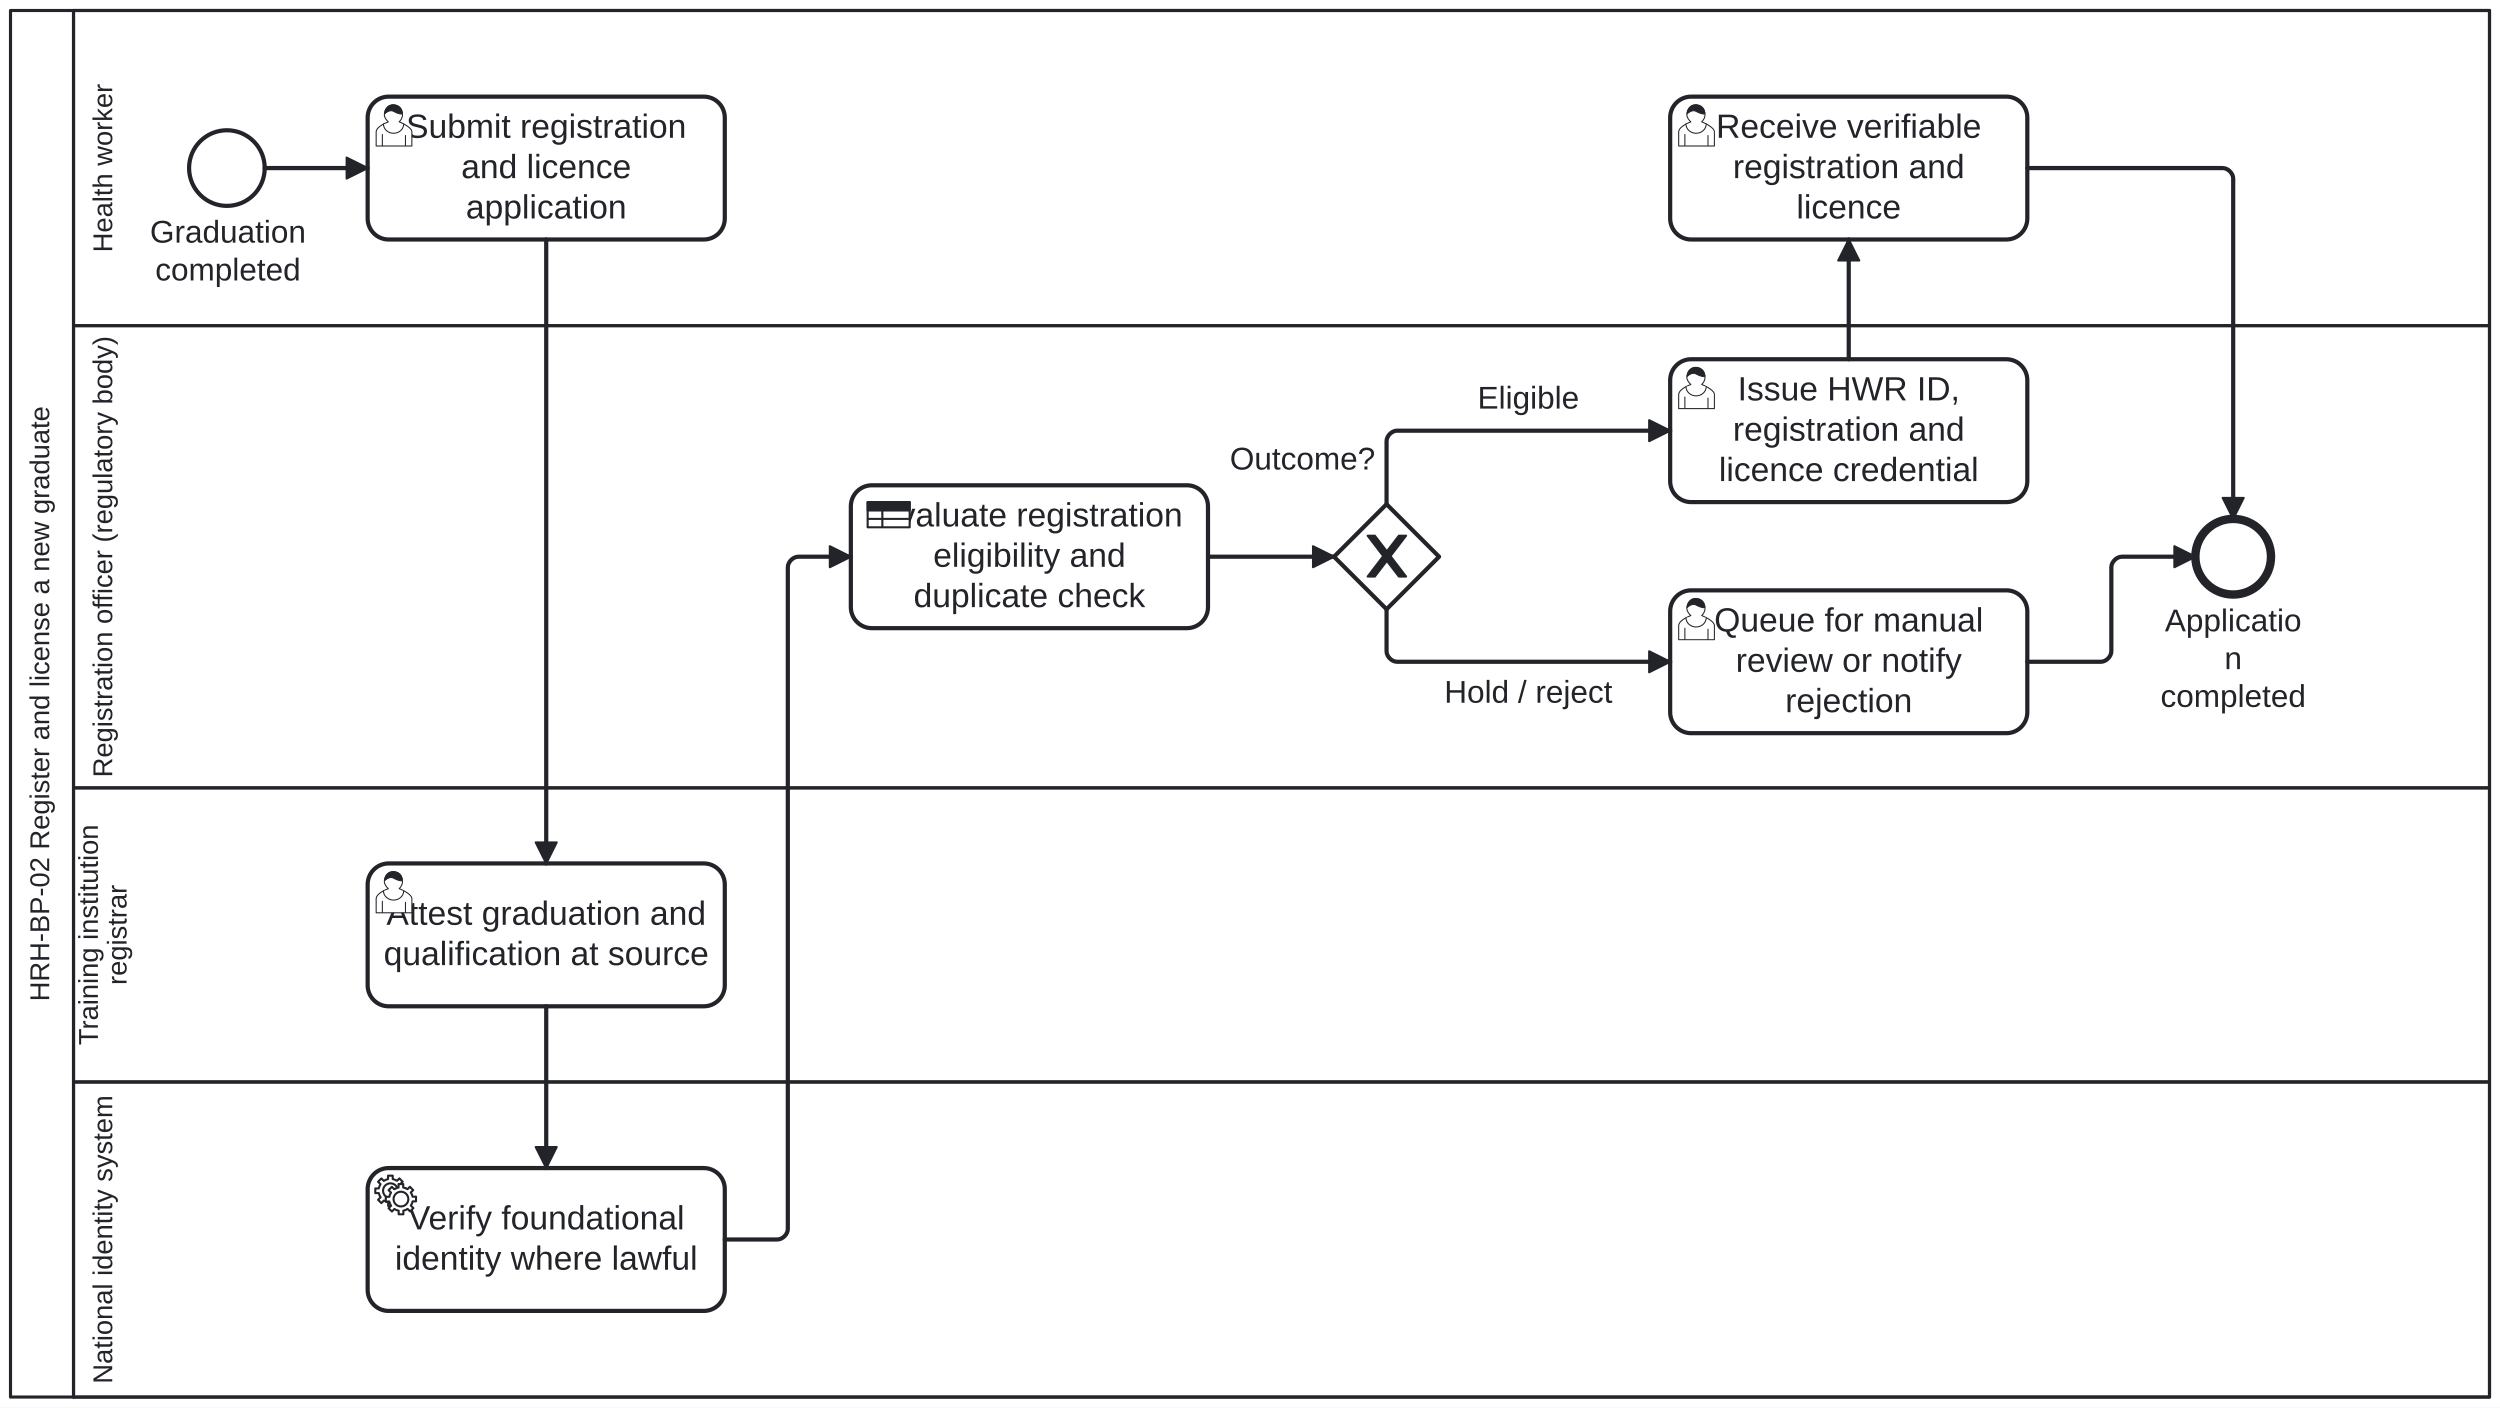
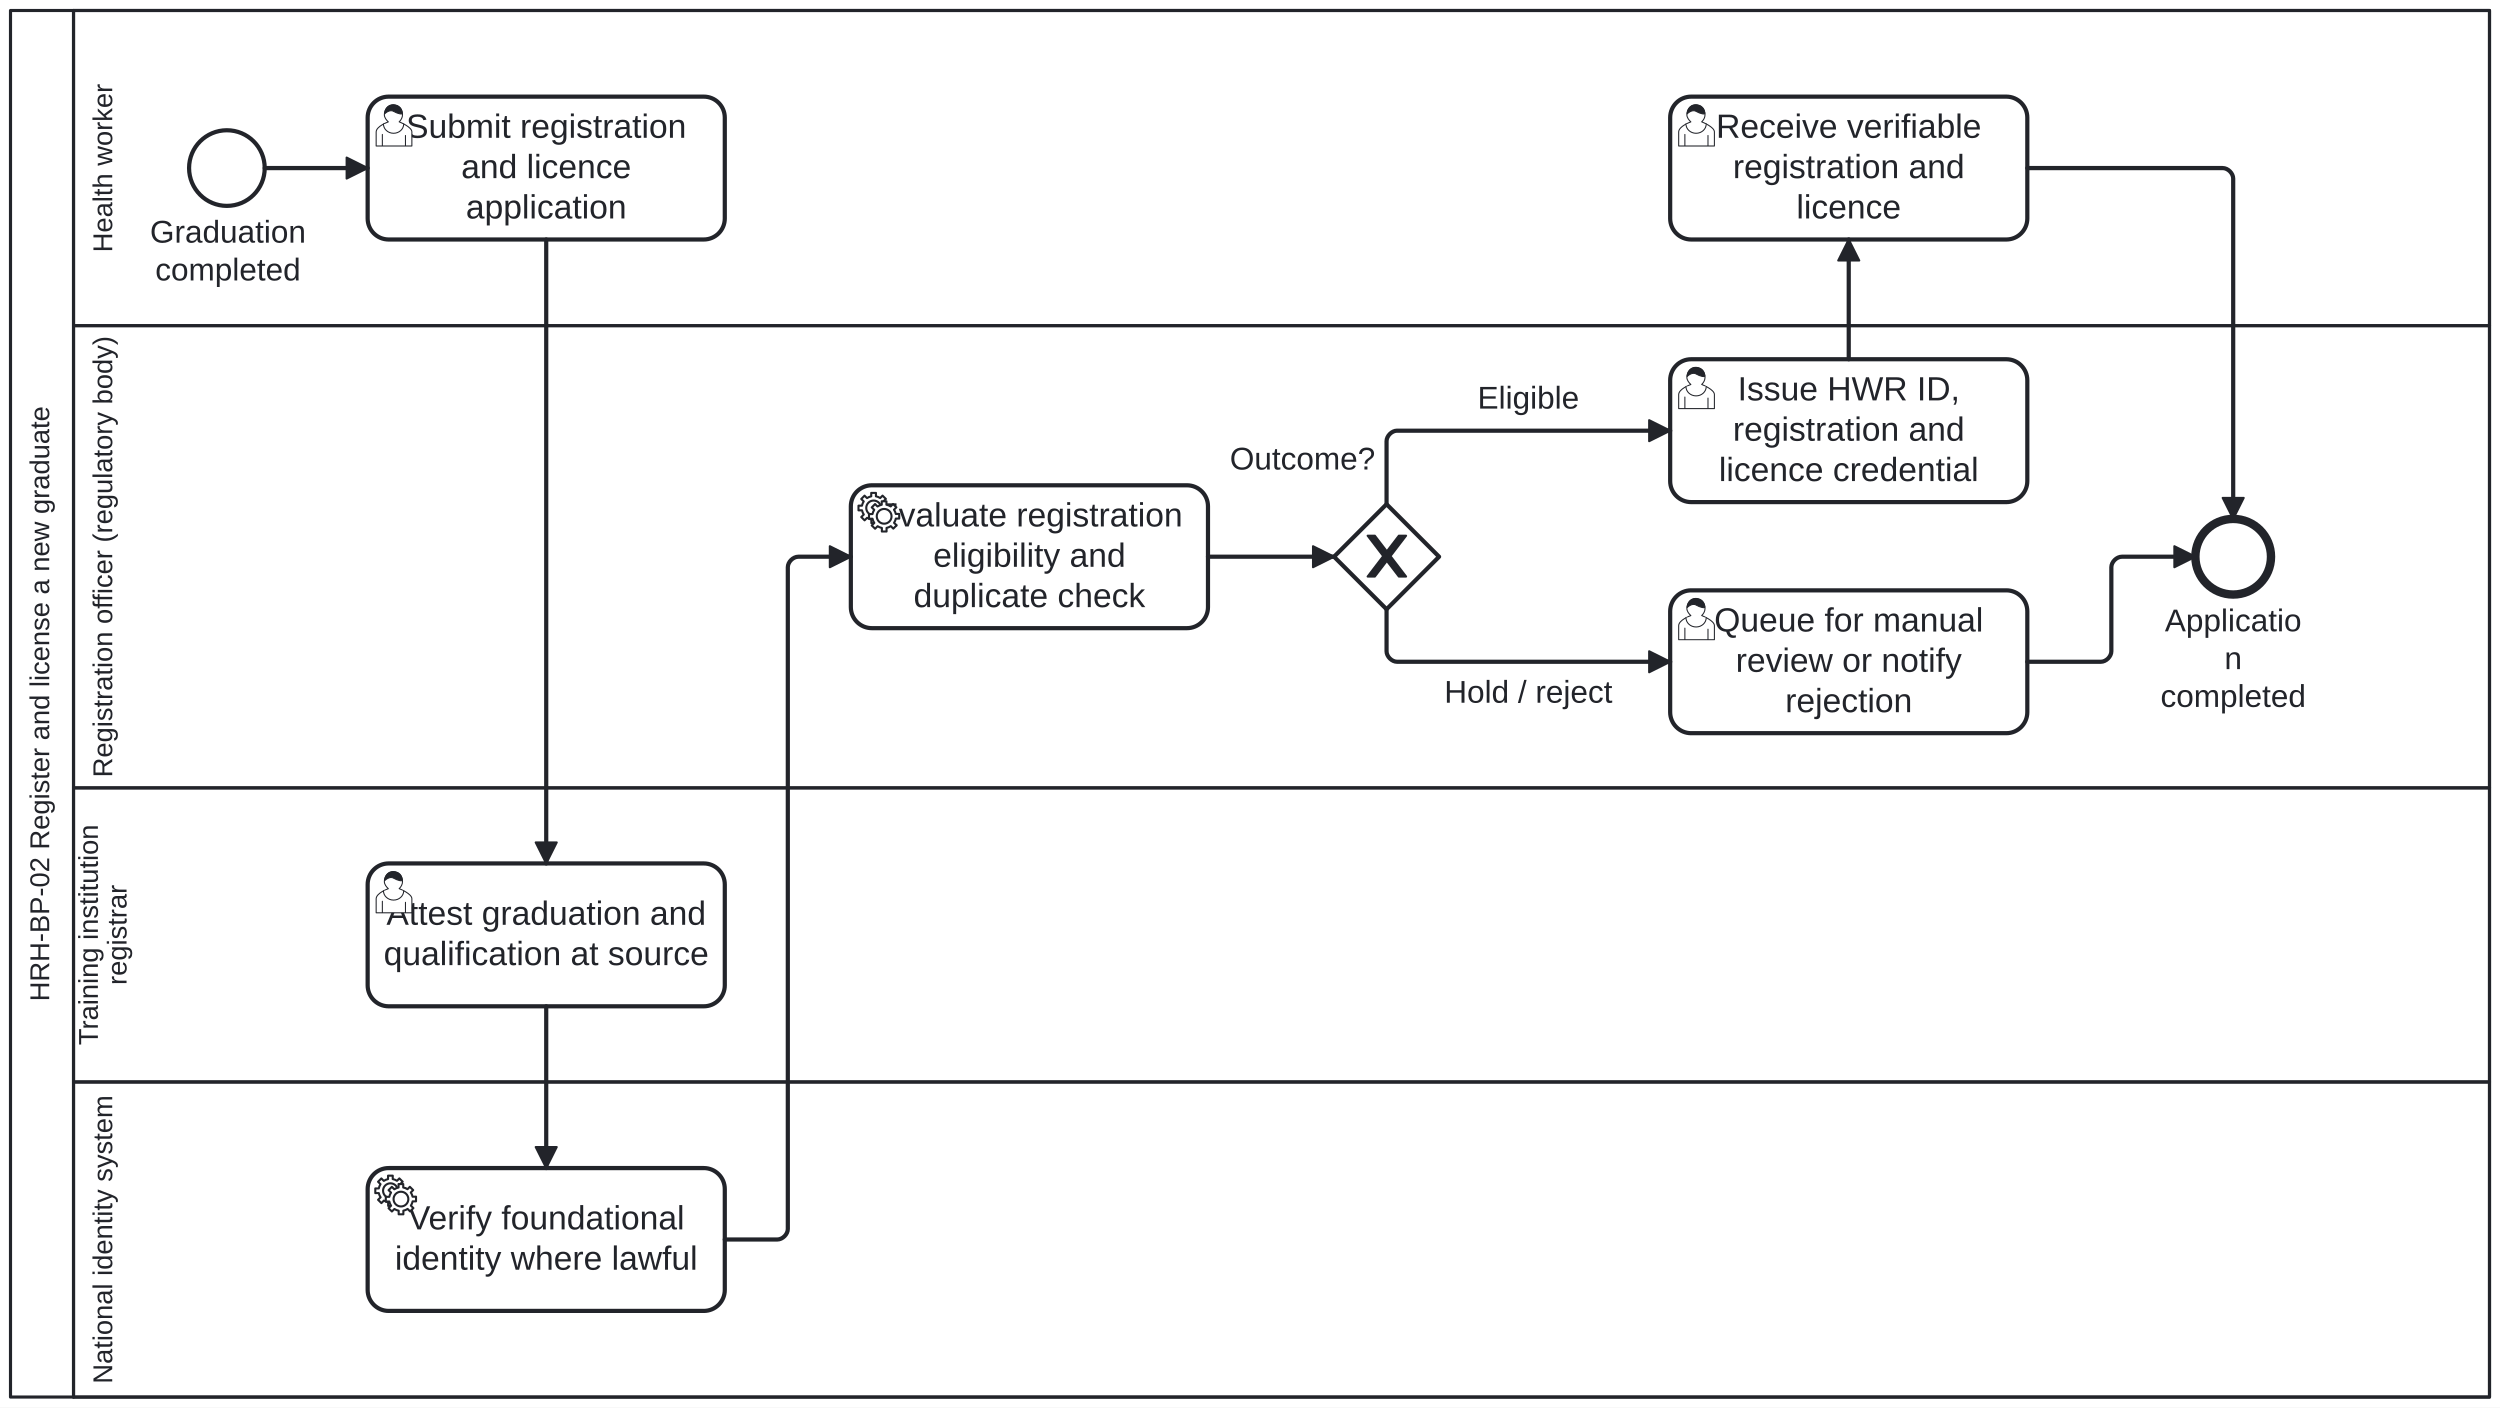
<svg xmlns="http://www.w3.org/2000/svg" width="100%" style="max-width:100%;height:auto" viewBox="115 75 1190 670" version="1.1">
  <rect x="115" y="75" width="1190" height="670" fill="#ffffff" />
  <g class="djs-group">
    <g class="djs-element djs-shape" data-element-id="Pool_HRH_BP_02" style="display: block;" transform="matrix(1 0 0 1 120 80)">
      <g class="djs-visual">
        <rect x="0" y="0" width="1180" height="660" rx="0" ry="0" style="stroke-linecap: round; stroke-linejoin: round; stroke: rgb(34, 36, 42); stroke-width: 1.5px; fill: white; fill-opacity: 0.95;" />
        <path style="fill: none; stroke-linecap: round; stroke-linejoin: round; stroke: rgb(34, 36, 42); stroke-width: 1.5px;" d="M30,0L30,660" />
        <text lineHeight="1.05" class="djs-label" transform="matrix(-1.83697e-16 -1 1 -1.83697e-16 0 660)" style="font-family: Arial, sans-serif; font-size: 13px; font-weight: normal; fill: rgb(34, 36, 42);">
          <tspan x="188.371" y="18.413">HRH-BP-02 Register and license a new graduate</tspan>
        </text>
      </g>
      <rect class="djs-hit djs-hit-all" x="0" y="0" width="1180" height="660" style="fill: none; stroke-opacity: 0; stroke: white; stroke-width: 15px;" />
    </g>
    <g class="djs-children">
      <g class="djs-group">
        <g class="djs-element djs-shape" data-element-id="Lane_BP02_NationalId" style="display: block;" transform="matrix(1 0 0 1 150 590)">
          <g class="djs-visual">
            <rect x="0" y="0" width="1150" height="150" rx="0" ry="0" style="stroke-linecap: round; stroke-linejoin: round; stroke: rgb(34, 36, 42); stroke-width: 1.5px; fill: white; fill-opacity: 0.25;" />
            <text lineHeight="1.05" class="djs-label" transform="matrix(-1.83697e-16 -1 1 -1.83697e-16 0 150)" style="font-family: Arial, sans-serif; font-size: 13px; font-weight: normal; fill: rgb(34, 36, 42);">
              <tspan x="6.36" y="18.413">National identity system</tspan>
            </text>
          </g>
          <rect class="djs-hit djs-hit-all" x="0" y="0" width="1150" height="150" style="fill: none; stroke-opacity: 0; stroke: white; stroke-width: 15px;" />
        </g>
      </g>
      <g class="djs-group">
        <g class="djs-element djs-shape" data-element-id="Lane_BP02_TrainingRegistrar" style="display: block;" transform="matrix(1 0 0 1 150 450)">
          <g class="djs-visual">
            <rect x="0" y="0" width="1150" height="140" rx="0" ry="0" style="stroke-linecap: round; stroke-linejoin: round; stroke: rgb(34, 36, 42); stroke-width: 1.5px; fill: white; fill-opacity: 0.25;" />
            <text lineHeight="1.05" class="djs-label" transform="matrix(-1.83697e-16 -1 1 -1.83697e-16 0 140)" style="font-family: Arial, sans-serif; font-size: 13px; font-weight: normal; fill: rgb(34, 36, 42);">
              <tspan x="17.492" y="11.588">Training institution </tspan>
              <tspan x="46.161" y="25.238">registrar</tspan>
            </text>
          </g>
          <rect class="djs-hit djs-hit-all" x="0" y="0" width="1150" height="140" style="fill: none; stroke-opacity: 0; stroke: white; stroke-width: 15px;" />
        </g>
      </g>
      <g class="djs-group">
        <g class="djs-element djs-shape" data-element-id="Lane_BP02_RegistrationOfficer" style="display: block;" transform="matrix(1 0 0 1 150 230)">
          <g class="djs-visual">
            <rect x="0" y="0" width="1150" height="220" rx="0" ry="0" style="stroke-linecap: round; stroke-linejoin: round; stroke: rgb(34, 36, 42); stroke-width: 1.5px; fill: white; fill-opacity: 0.25;" />
            <text lineHeight="1.05" class="djs-label" transform="matrix(-1.83697e-16 -1 1 -1.83697e-16 0 220)" style="font-family: Arial, sans-serif; font-size: 13px; font-weight: normal; fill: rgb(34, 36, 42);">
              <tspan x="4.988" y="18.413">Registration officer (regulatory body)</tspan>
            </text>
          </g>
          <rect class="djs-hit djs-hit-all" x="0" y="0" width="1150" height="220" style="fill: none; stroke-opacity: 0; stroke: white; stroke-width: 15px;" />
        </g>
      </g>
      <g class="djs-group">
        <g class="djs-element djs-shape" data-element-id="Lane_BP02_HealthWorker" style="display: block;" transform="matrix(1 0 0 1 150 80)">
          <g class="djs-visual">
            <rect x="0" y="0" width="1150" height="150" rx="0" ry="0" style="stroke-linecap: round; stroke-linejoin: round; stroke: rgb(34, 36, 42); stroke-width: 1.5px; fill: white; fill-opacity: 0.25;" />
            <text lineHeight="1.05" class="djs-label" transform="matrix(-1.83697e-16 -1 1 -1.83697e-16 0 150)" style="font-family: Arial, sans-serif; font-size: 13px; font-weight: normal; fill: rgb(34, 36, 42);">
              <tspan x="34.902" y="18.413">Health worker</tspan>
            </text>
          </g>
          <rect class="djs-hit djs-hit-all" x="0" y="0" width="1150" height="150" style="fill: none; stroke-opacity: 0; stroke: white; stroke-width: 15px;" />
        </g>
      </g>
      <g class="djs-group">
        <g class="djs-element djs-shape" data-element-id="Start_BP02" style="display: block;" transform="matrix(1 0 0 1 205 137)">
          <g class="djs-visual">
            <circle cx="18" cy="18" r="18" style="stroke-linecap: round; stroke-linejoin: round; stroke: rgb(34, 36, 42); stroke-width: 2px; fill: white; fill-opacity: 0.95;" />
          </g>
          <rect class="djs-hit djs-hit-all" x="0" y="0" width="36" height="36" style="fill: none; stroke-opacity: 0; stroke: white; stroke-width: 15px;" />
        </g>
      </g>
      <g class="djs-group">
        <g class="djs-element djs-shape" data-element-id="Start_BP02_label" style="display: block;" transform="matrix(1 0 0 1 186 177)">
          <g class="djs-visual">
            <text lineHeight="1.2" class="djs-label" style="font-family: Arial, sans-serif; font-size: 15px; font-weight: normal; fill: rgb(34, 36, 42);">
              <tspan x="0.392" y="13.5">Graduation</tspan>
              <tspan x="2.897" y="31.5">completed</tspan>
            </text>
          </g>
          <rect class="djs-hit djs-hit-all" x="0" y="0" width="75" height="36" style="fill: none; stroke-opacity: 0; stroke: white; stroke-width: 15px;" />
        </g>
      </g>
      <g class="djs-group">
        <g class="djs-element djs-shape" data-element-id="Task_BP02_01" style="display: block;" transform="matrix(1 0 0 1 290 121)">
          <g class="djs-visual">
            <rect x="0" y="0" width="170" height="68" rx="10" ry="10" style="stroke-linecap: round; stroke-linejoin: round; stroke: rgb(34, 36, 42); stroke-width: 2px; fill: white; fill-opacity: 0.95;" />
            <text lineHeight="1.2" class="djs-label" style="font-family: Arial, sans-serif; font-size: 16px; font-weight: normal; fill: rgb(34, 36, 42);">
              <tspan x="18.305" y="19.6">Submit registration </tspan>
              <tspan x="44.527" y="38.8">and licence </tspan>
              <tspan x="46.75" y="58">application</tspan>
            </text>
            <path d="m 15,12 c 0.909,-0.845 1.594,-2.049 1.594,-3.385 0,-2.554 -1.805,-4.622 -4.357,-4.622 -2.552,0 -4.288,2.068 -4.288,4.622 0,1.348 0.974,2.562 1.896,3.405 -0.529,0.187 -5.669,2.097 -5.794,4.756 v 6.718 h 17 v -6.718 c 0,-2.298 -5.528,-4.595 -6.051,-4.776 zm -8,6 l 0,5.5 m 11,0 l 0,-5" style="fill: white; stroke-linecap: round; stroke-linejoin: round; stroke: rgb(34, 36, 42); stroke-width: 0.5px;" />
            <path d="m 15,12 m 2.162,1.009 c 0,2.447 -2.158,4.431 -4.821,4.431 -2.665,0 -4.822,-1.981 -4.822,-4.431 " style="fill: white; stroke-linecap: round; stroke-linejoin: round; stroke: rgb(34, 36, 42); stroke-width: 0.5px;" />
            <path d="m 15,12 m -6.9,-3.80 c 0,0 2.251,-2.358 4.274,-1.177 2.024,1.181 4.221,1.537 4.124,0.965 -0.098,-0.57 -0.117,-3.791 -4.191,-4.136 -3.575,0.001 -4.208,3.367 -4.207,4.348 z" style="fill: rgb(34, 36, 42); stroke-linecap: round; stroke-linejoin: round; stroke: rgb(34, 36, 42); stroke-width: 0.5px;" />
          </g>
          <rect class="djs-hit djs-hit-all" x="0" y="0" width="170" height="68" style="fill: none; stroke-opacity: 0; stroke: white; stroke-width: 15px;" />
        </g>
      </g>
      <g class="djs-group">
        <g class="djs-element djs-shape" data-element-id="Task_BP02_02" style="display: block;" transform="matrix(1 0 0 1 290 486)">
          <g class="djs-visual">
            <rect x="0" y="0" width="170" height="68" rx="10" ry="10" style="stroke-linecap: round; stroke-linejoin: round; stroke: rgb(34, 36, 42); stroke-width: 2px; fill: white; fill-opacity: 0.95;" />
            <text lineHeight="1.2" class="djs-label" style="font-family: Arial, sans-serif; font-size: 16px; font-weight: normal; fill: rgb(34, 36, 42);">
              <tspan x="8.945" y="29.2">Attest graduation and </tspan>
              <tspan x="7.621" y="48.4">qualification at source</tspan>
            </text>
            <path d="m 15,12 c 0.909,-0.845 1.594,-2.049 1.594,-3.385 0,-2.554 -1.805,-4.622 -4.357,-4.622 -2.552,0 -4.288,2.068 -4.288,4.622 0,1.348 0.974,2.562 1.896,3.405 -0.529,0.187 -5.669,2.097 -5.794,4.756 v 6.718 h 17 v -6.718 c 0,-2.298 -5.528,-4.595 -6.051,-4.776 zm -8,6 l 0,5.5 m 11,0 l 0,-5" style="fill: white; stroke-linecap: round; stroke-linejoin: round; stroke: rgb(34, 36, 42); stroke-width: 0.5px;" />
            <path d="m 15,12 m 2.162,1.009 c 0,2.447 -2.158,4.431 -4.821,4.431 -2.665,0 -4.822,-1.981 -4.822,-4.431 " style="fill: white; stroke-linecap: round; stroke-linejoin: round; stroke: rgb(34, 36, 42); stroke-width: 0.5px;" />
            <path d="m 15,12 m -6.9,-3.80 c 0,0 2.251,-2.358 4.274,-1.177 2.024,1.181 4.221,1.537 4.124,0.965 -0.098,-0.57 -0.117,-3.791 -4.191,-4.136 -3.575,0.001 -4.208,3.367 -4.207,4.348 z" style="fill: rgb(34, 36, 42); stroke-linecap: round; stroke-linejoin: round; stroke: rgb(34, 36, 42); stroke-width: 0.5px;" />
          </g>
          <rect class="djs-hit djs-hit-all" x="0" y="0" width="170" height="68" style="fill: none; stroke-opacity: 0; stroke: white; stroke-width: 15px;" />
        </g>
      </g>
      <g class="djs-group">
        <g class="djs-element djs-shape" data-element-id="Task_BP02_03" style="display: block;" transform="matrix(1 0 0 1 290 631)">
          <g class="djs-visual">
            <rect x="0" y="0" width="170" height="68" rx="10" ry="10" style="stroke-linecap: round; stroke-linejoin: round; stroke: rgb(34, 36, 42); stroke-width: 2px; fill: white; fill-opacity: 0.95;" />
            <text lineHeight="1.2" class="djs-label" style="font-family: Arial, sans-serif; font-size: 16px; font-weight: normal; fill: rgb(34, 36, 42);">
              <tspan x="19.176" y="29.2">Verify foundational </tspan>
              <tspan x="12.965" y="48.4">identity where lawful</tspan>
            </text>
            <circle cx="5" cy="5" r="5" transform="translate(6, 6)" style="stroke-linecap: round; stroke-linejoin: round; stroke: none; stroke-width: 2px; fill: white;" />
            <path d="m 12,18 v -1.713 c 0.352,-0.07 0.704,-0.178 1.048,-0.321 0.344,-0.145 0.666,-0.321 0.966,-0.521 l 1.194,1.18 1.567,-1.577 -1.195,-1.18 c 0.403,-0.614 0.683,-1.299 0.825,-2.018 l 1.622,-0.01 v -2.22 l -1.637,0.01 c -0.073,-0.352 -0.178,-0.7 -0.324,-1.044 -0.145,-0.344 -0.321,-0.664 -0.523,-0.962 l 1.131,-1.136 -1.583,-1.563 -1.13,1.136 c -0.614,-0.401 -1.303,-0.681 -2.023,-0.822 l 0.009,-1.619 h -2.241 l 0.004,1.631 c -0.354,0.074 -0.705,0.18 -1.05,0.324 -0.344,0.144 -0.665,0.321 -0.964,0.52 l -1.17,-1.158 -1.567,1.579 1.168,1.157 c -0.403,0.613 -0.683,1.298 -0.825,2.017 l -1.659,0.003 v 2.222 l 1.672,-0.006 c 0.073,0.351 0.18,0.702 0.324,1.045 0.145,0.344 0.321,0.664 0.523,0.961 l -1.199,1.197 1.584,1.56 1.196,-1.193 c 0.614,0.403 1.303,0.682 2.023,0.823 l 7.19e-4,1.699 h 2.227 z m 0.221,-3.996 c -1.789,0.75 -3.858,-0.093 -4.61,-1.874 -0.752,-1.783 0.091,-3.846 1.88,-4.596 1.788,-0.749 3.857,0.093 4.609,1.874 0.752,1.782 -0.091,3.846 -1.88,4.596 z" style="fill: white; stroke-linecap: round; stroke-linejoin: round; stroke: rgb(34, 36, 42); stroke-width: 1px;" />
            <circle cx="5" cy="5" r="5" transform="translate(11, 10)" style="stroke-linecap: round; stroke-linejoin: round; stroke: none; stroke-width: 2px; fill: white;" />
            <path d="m 17,22 v -1.713 c 0.352,-0.07 0.704,-0.178 1.048,-0.321 0.344,-0.145 0.666,-0.321 0.966,-0.521 l 1.194,1.18 1.567,-1.577 -1.195,-1.18 c 0.403,-0.614 0.683,-1.299 0.825,-2.018 l 1.622,-0.01 v -2.22 l -1.637,0.01 c -0.073,-0.352 -0.178,-0.7 -0.324,-1.044 -0.145,-0.344 -0.321,-0.664 -0.523,-0.962 l 1.131,-1.136 -1.583,-1.563 -1.13,1.136 c -0.614,-0.401 -1.303,-0.681 -2.023,-0.822 l 0.009,-1.619 h -2.241 l 0.004,1.631 c -0.354,0.074 -0.705,0.18 -1.05,0.324 -0.344,0.144 -0.665,0.321 -0.964,0.52 l -1.17,-1.158 -1.567,1.579 1.168,1.157 c -0.403,0.613 -0.683,1.298 -0.825,2.017 l -1.659,0.003 v 2.222 l 1.672,-0.006 c 0.073,0.351 0.18,0.702 0.324,1.045 0.145,0.344 0.321,0.664 0.523,0.961 l -1.199,1.197 1.584,1.56 1.196,-1.193 c 0.614,0.403 1.303,0.682 2.023,0.823 l 7.19e-4,1.699 h 2.227 z m 0.221,-3.996 c -1.789,0.75 -3.858,-0.093 -4.61,-1.874 -0.752,-1.783 0.091,-3.846 1.88,-4.596 1.788,-0.749 3.857,0.093 4.609,1.874 0.752,1.782 -0.091,3.846 -1.88,4.596 z" style="fill: white; stroke-linecap: round; stroke-linejoin: round; stroke: rgb(34, 36, 42); stroke-width: 1px;" />
          </g>
          <rect class="djs-hit djs-hit-all" x="0" y="0" width="170" height="68" style="fill: none; stroke-opacity: 0; stroke: white; stroke-width: 15px;" />
        </g>
      </g>
      <g class="djs-group">
        <g class="djs-element djs-shape" data-element-id="Task_BP02_04" style="display: block;" transform="matrix(1 0 0 1 520 306)">
          <g class="djs-visual">
            <rect x="0" y="0" width="170" height="68" rx="10" ry="10" style="stroke-linecap: round; stroke-linejoin: round; stroke: rgb(34, 36, 42); stroke-width: 2px; fill: white; fill-opacity: 0.95;" />
            <text lineHeight="1.2" class="djs-label" style="font-family: Arial, sans-serif; font-size: 16px; font-weight: normal; fill: rgb(34, 36, 42);">
              <tspan x="12.07" y="19.6">Evaluate registration </tspan>
              <tspan x="39.195" y="38.8">eligibility and </tspan>
              <tspan x="29.855" y="58">duplicate check</tspan>
            </text>
-             <path d="m 8,8 0,12 20,0 0,-12 zm 0,8 l 20,0 m -13,-4 l 0,8" style="fill: white; stroke-linecap: round; stroke-linejoin: round; stroke: rgb(34, 36, 42); stroke-width: 1px;" />
-             <path d="m 8,8 0,4 20,0 0,-4 z" style="fill: rgb(34, 36, 42); stroke-linecap: round; stroke-linejoin: round; stroke: rgb(34, 36, 42); stroke-width: 1px;" />
+             <circle cx="5" cy="5" r="5" transform="translate(6, 6)" style="stroke-linecap: round; stroke-linejoin: round; stroke: none; stroke-width: 2px; fill: white;" />
+             <path d="m 12,18 v -1.713 c 0.352,-0.07 0.704,-0.178 1.048,-0.321 0.344,-0.145 0.666,-0.321 0.966,-0.521 l 1.194,1.18 1.567,-1.577 -1.195,-1.18 c 0.403,-0.614 0.683,-1.299 0.825,-2.018 l 1.622,-0.01 v -2.22 l -1.637,0.01 c -0.073,-0.352 -0.178,-0.7 -0.324,-1.044 -0.145,-0.344 -0.321,-0.664 -0.523,-0.962 l 1.131,-1.136 -1.583,-1.563 -1.13,1.136 c -0.614,-0.401 -1.303,-0.681 -2.023,-0.822 l 0.009,-1.619 h -2.241 l 0.004,1.631 c -0.354,0.074 -0.705,0.18 -1.05,0.324 -0.344,0.144 -0.665,0.321 -0.964,0.52 l -1.17,-1.158 -1.567,1.579 1.168,1.157 c -0.403,0.613 -0.683,1.298 -0.825,2.017 l -1.659,0.003 v 2.222 l 1.672,-0.006 c 0.073,0.351 0.18,0.702 0.324,1.045 0.145,0.344 0.321,0.664 0.523,0.961 l -1.199,1.197 1.584,1.56 1.196,-1.193 c 0.614,0.403 1.303,0.682 2.023,0.823 l 7.19e-4,1.699 h 2.227 z m 0.221,-3.996 c -1.789,0.75 -3.858,-0.093 -4.61,-1.874 -0.752,-1.783 0.091,-3.846 1.88,-4.596 1.788,-0.749 3.857,0.093 4.609,1.874 0.752,1.782 -0.091,3.846 -1.88,4.596 z" style="fill: white; stroke-linecap: round; stroke-linejoin: round; stroke: rgb(34, 36, 42); stroke-width: 1px;" />
+             <circle cx="5" cy="5" r="5" transform="translate(11, 10)" style="stroke-linecap: round; stroke-linejoin: round; stroke: none; stroke-width: 2px; fill: white;" />
+             <path d="m 17,22 v -1.713 c 0.352,-0.07 0.704,-0.178 1.048,-0.321 0.344,-0.145 0.666,-0.321 0.966,-0.521 l 1.194,1.18 1.567,-1.577 -1.195,-1.18 c 0.403,-0.614 0.683,-1.299 0.825,-2.018 l 1.622,-0.01 v -2.22 l -1.637,0.01 c -0.073,-0.352 -0.178,-0.7 -0.324,-1.044 -0.145,-0.344 -0.321,-0.664 -0.523,-0.962 l 1.131,-1.136 -1.583,-1.563 -1.13,1.136 c -0.614,-0.401 -1.303,-0.681 -2.023,-0.822 l 0.009,-1.619 h -2.241 l 0.004,1.631 c -0.354,0.074 -0.705,0.18 -1.05,0.324 -0.344,0.144 -0.665,0.321 -0.964,0.52 l -1.17,-1.158 -1.567,1.579 1.168,1.157 c -0.403,0.613 -0.683,1.298 -0.825,2.017 l -1.659,0.003 v 2.222 l 1.672,-0.006 c 0.073,0.351 0.18,0.702 0.324,1.045 0.145,0.344 0.321,0.664 0.523,0.961 l -1.199,1.197 1.584,1.56 1.196,-1.193 c 0.614,0.403 1.303,0.682 2.023,0.823 l 7.19e-4,1.699 h 2.227 z m 0.221,-3.996 c -1.789,0.75 -3.858,-0.093 -4.61,-1.874 -0.752,-1.783 0.091,-3.846 1.88,-4.596 1.788,-0.749 3.857,0.093 4.609,1.874 0.752,1.782 -0.091,3.846 -1.88,4.596 z" style="fill: white; stroke-linecap: round; stroke-linejoin: round; stroke: rgb(34, 36, 42); stroke-width: 1px;" />
          </g>
          <rect class="djs-hit djs-hit-all" x="0" y="0" width="170" height="68" style="fill: none; stroke-opacity: 0; stroke: white; stroke-width: 15px;" />
        </g>
      </g>
      <g class="djs-group">
        <g class="djs-element djs-shape" data-element-id="Gw_BP02_Eligible" style="display: block;" transform="matrix(1 0 0 1 750 315)">
          <g class="djs-visual">
            <polygon points="25,0 50,25 25,50 0,25" style="stroke-linecap: round; stroke-linejoin: round; stroke: rgb(34, 36, 42); stroke-width: 2px; fill: white; fill-opacity: 0.95;" />
            <path d="m 16,15 7.429,9.714 -7.429,9.714 3.429,0 5.714,-7.464 5.714,7.464 3.429,0 -7.429,-9.714 7.429,-9.714 -3.429,0 -5.714,7.464 -5.714,-7.464 -3.429,0 z" style="fill: rgb(34, 36, 42); stroke-linecap: round; stroke-linejoin: round; stroke: rgb(34, 36, 42); stroke-width: 1px;" />
          </g>
          <rect class="djs-hit djs-hit-all" x="0" y="0" width="50" height="50" style="fill: none; stroke-opacity: 0; stroke: white; stroke-width: 15px;" />
        </g>
      </g>
      <g class="djs-group">
        <g class="djs-element djs-shape" data-element-id="Gw_BP02_Eligible_label" style="display: block;" transform="matrix(1 0 0 1 700 285)">
          <g class="djs-visual">
            <text lineHeight="1.2" class="djs-label" style="font-family: Arial, sans-serif; font-size: 15px; font-weight: normal; fill: rgb(34, 36, 42);">
              <tspan x="0.4" y="13.5">Outcome?</tspan>
            </text>
          </g>
          <rect class="djs-hit djs-hit-all" x="0" y="0" width="70" height="18" style="fill: none; stroke-opacity: 0; stroke: white; stroke-width: 15px;" />
        </g>
      </g>
      <g class="djs-group">
        <g class="djs-element djs-shape" data-element-id="Task_BP02_05" style="display: block;" transform="matrix(1 0 0 1 910 246)">
          <g class="djs-visual">
            <rect x="0" y="0" width="170" height="68" rx="10" ry="10" style="stroke-linecap: round; stroke-linejoin: round; stroke: rgb(34, 36, 42); stroke-width: 2px; fill: white; fill-opacity: 0.95;" />
            <text lineHeight="1.2" class="djs-label" style="font-family: Arial, sans-serif; font-size: 16px; font-weight: normal; fill: rgb(34, 36, 42);">
              <tspan x="32.105" y="19.6">Issue HWR ID, </tspan>
              <tspan x="29.855" y="38.8">registration and </tspan>
              <tspan x="23.188" y="58">licence credential</tspan>
            </text>
            <path d="m 15,12 c 0.909,-0.845 1.594,-2.049 1.594,-3.385 0,-2.554 -1.805,-4.622 -4.357,-4.622 -2.552,0 -4.288,2.068 -4.288,4.622 0,1.348 0.974,2.562 1.896,3.405 -0.529,0.187 -5.669,2.097 -5.794,4.756 v 6.718 h 17 v -6.718 c 0,-2.298 -5.528,-4.595 -6.051,-4.776 zm -8,6 l 0,5.5 m 11,0 l 0,-5" style="fill: white; stroke-linecap: round; stroke-linejoin: round; stroke: rgb(34, 36, 42); stroke-width: 0.5px;" />
            <path d="m 15,12 m 2.162,1.009 c 0,2.447 -2.158,4.431 -4.821,4.431 -2.665,0 -4.822,-1.981 -4.822,-4.431 " style="fill: white; stroke-linecap: round; stroke-linejoin: round; stroke: rgb(34, 36, 42); stroke-width: 0.5px;" />
            <path d="m 15,12 m -6.9,-3.80 c 0,0 2.251,-2.358 4.274,-1.177 2.024,1.181 4.221,1.537 4.124,0.965 -0.098,-0.57 -0.117,-3.791 -4.191,-4.136 -3.575,0.001 -4.208,3.367 -4.207,4.348 z" style="fill: rgb(34, 36, 42); stroke-linecap: round; stroke-linejoin: round; stroke: rgb(34, 36, 42); stroke-width: 0.5px;" />
          </g>
          <rect class="djs-hit djs-hit-all" x="0" y="0" width="170" height="68" style="fill: none; stroke-opacity: 0; stroke: white; stroke-width: 15px;" />
        </g>
      </g>
      <g class="djs-group">
        <g class="djs-element djs-shape" data-element-id="Task_BP02_06" style="display: block;" transform="matrix(1 0 0 1 910 356)">
          <g class="djs-visual">
            <rect x="0" y="0" width="170" height="68" rx="10" ry="10" style="stroke-linecap: round; stroke-linejoin: round; stroke: rgb(34, 36, 42); stroke-width: 2px; fill: white; fill-opacity: 0.95;" />
            <text lineHeight="1.2" class="djs-label" style="font-family: Arial, sans-serif; font-size: 16px; font-weight: normal; fill: rgb(34, 36, 42);">
              <tspan x="20.961" y="19.6">Queue for manual </tspan>
              <tspan x="31.203" y="38.8">review or notify </tspan>
              <tspan x="54.762" y="58">rejection</tspan>
            </text>
            <path d="m 15,12 c 0.909,-0.845 1.594,-2.049 1.594,-3.385 0,-2.554 -1.805,-4.622 -4.357,-4.622 -2.552,0 -4.288,2.068 -4.288,4.622 0,1.348 0.974,2.562 1.896,3.405 -0.529,0.187 -5.669,2.097 -5.794,4.756 v 6.718 h 17 v -6.718 c 0,-2.298 -5.528,-4.595 -6.051,-4.776 zm -8,6 l 0,5.5 m 11,0 l 0,-5" style="fill: white; stroke-linecap: round; stroke-linejoin: round; stroke: rgb(34, 36, 42); stroke-width: 0.5px;" />
            <path d="m 15,12 m 2.162,1.009 c 0,2.447 -2.158,4.431 -4.821,4.431 -2.665,0 -4.822,-1.981 -4.822,-4.431 " style="fill: white; stroke-linecap: round; stroke-linejoin: round; stroke: rgb(34, 36, 42); stroke-width: 0.5px;" />
            <path d="m 15,12 m -6.9,-3.80 c 0,0 2.251,-2.358 4.274,-1.177 2.024,1.181 4.221,1.537 4.124,0.965 -0.098,-0.57 -0.117,-3.791 -4.191,-4.136 -3.575,0.001 -4.208,3.367 -4.207,4.348 z" style="fill: rgb(34, 36, 42); stroke-linecap: round; stroke-linejoin: round; stroke: rgb(34, 36, 42); stroke-width: 0.5px;" />
          </g>
          <rect class="djs-hit djs-hit-all" x="0" y="0" width="170" height="68" style="fill: none; stroke-opacity: 0; stroke: white; stroke-width: 15px;" />
        </g>
      </g>
      <g class="djs-group">
        <g class="djs-element djs-shape" data-element-id="Task_BP02_07" style="display: block;" transform="matrix(1 0 0 1 910 121)">
          <g class="djs-visual">
            <rect x="0" y="0" width="170" height="68" rx="10" ry="10" style="stroke-linecap: round; stroke-linejoin: round; stroke: rgb(34, 36, 42); stroke-width: 2px; fill: white; fill-opacity: 0.95;" />
            <text lineHeight="1.2" class="djs-label" style="font-family: Arial, sans-serif; font-size: 16px; font-weight: normal; fill: rgb(34, 36, 42);">
              <tspan x="21.859" y="19.6">Receive verifiable </tspan>
              <tspan x="29.855" y="38.8">registration and </tspan>
              <tspan x="60.098" y="58">licence</tspan>
            </text>
            <path d="m 15,12 c 0.909,-0.845 1.594,-2.049 1.594,-3.385 0,-2.554 -1.805,-4.622 -4.357,-4.622 -2.552,0 -4.288,2.068 -4.288,4.622 0,1.348 0.974,2.562 1.896,3.405 -0.529,0.187 -5.669,2.097 -5.794,4.756 v 6.718 h 17 v -6.718 c 0,-2.298 -5.528,-4.595 -6.051,-4.776 zm -8,6 l 0,5.5 m 11,0 l 0,-5" style="fill: white; stroke-linecap: round; stroke-linejoin: round; stroke: rgb(34, 36, 42); stroke-width: 0.5px;" />
            <path d="m 15,12 m 2.162,1.009 c 0,2.447 -2.158,4.431 -4.821,4.431 -2.665,0 -4.822,-1.981 -4.822,-4.431 " style="fill: white; stroke-linecap: round; stroke-linejoin: round; stroke: rgb(34, 36, 42); stroke-width: 0.5px;" />
            <path d="m 15,12 m -6.9,-3.80 c 0,0 2.251,-2.358 4.274,-1.177 2.024,1.181 4.221,1.537 4.124,0.965 -0.098,-0.57 -0.117,-3.791 -4.191,-4.136 -3.575,0.001 -4.208,3.367 -4.207,4.348 z" style="fill: rgb(34, 36, 42); stroke-linecap: round; stroke-linejoin: round; stroke: rgb(34, 36, 42); stroke-width: 0.5px;" />
          </g>
          <rect class="djs-hit djs-hit-all" x="0" y="0" width="170" height="68" style="fill: none; stroke-opacity: 0; stroke: white; stroke-width: 15px;" />
        </g>
      </g>
      <g class="djs-group">
        <g class="djs-element djs-shape" data-element-id="End_BP02" style="display: block;" transform="matrix(1 0 0 1 1160 322)">
          <g class="djs-visual">
            <circle cx="18" cy="18" r="18" style="stroke-linecap: round; stroke-linejoin: round; stroke: rgb(34, 36, 42); stroke-width: 4px; fill: white; fill-opacity: 0.95;" />
          </g>
          <rect class="djs-hit djs-hit-all" x="0" y="0" width="36" height="36" style="fill: none; stroke-opacity: 0; stroke: white; stroke-width: 15px;" />
        </g>
      </g>
      <g class="djs-group">
        <g class="djs-element djs-shape" data-element-id="End_BP02_label" style="display: block;" transform="matrix(1 0 0 1 1141 362)">
          <g class="djs-visual">
            <text lineHeight="1.2" class="djs-label" style="font-family: Arial, sans-serif; font-size: 15px; font-weight: normal; fill: rgb(34, 36, 42);">
              <tspan x="4.48" y="13.5">Applicatio</tspan>
              <tspan x="32.829" y="31.5">n </tspan>
              <tspan x="2.397" y="49.5">completed</tspan>
            </text>
          </g>
          <rect class="djs-hit djs-hit-all" x="0" y="0" width="74" height="36" style="fill: none; stroke-opacity: 0; stroke: white; stroke-width: 15px;" />
        </g>
      </g>
      <g class="djs-group">
        <g class="djs-element djs-connection" data-element-id="Flow_BP02_01" style="display: block;">
          <g class="djs-visual">
            <defs>
              <marker id="bpmn-marker-1" viewBox="0 0 20 20" refX="11" refY="10" markerWidth="10" markerHeight="10" orient="auto">
                <path d="M 1 5 L 11 10 L 1 15 Z" style="stroke-linecap: round; stroke-linejoin: round; stroke: rgb(34, 36, 42); stroke-width: 1px; fill: rgb(34, 36, 42);" />
              </marker>
            </defs>
            <path data-corner-radius="5" style="fill: none; stroke-linecap: round; stroke-linejoin: round; stroke: rgb(34, 36, 42); stroke-width: 2px; marker-end: url('#bpmn-marker-1');" d="M241,155L290,155" />
          </g>
          <path d="M241,155L290,155" class="djs-hit djs-hit-stroke" style="fill: none; stroke-opacity: 0; stroke: white; stroke-width: 15px;" />
        </g>
      </g>
      <g class="djs-group">
        <g class="djs-element djs-connection" data-element-id="Flow_BP02_02" style="display: block;">
          <g class="djs-visual">
            <defs>
              <marker id="bpmn-marker-2" viewBox="0 0 20 20" refX="11" refY="10" markerWidth="10" markerHeight="10" orient="auto">
                <path d="M 1 5 L 11 10 L 1 15 Z" style="stroke-linecap: round; stroke-linejoin: round; stroke: rgb(34, 36, 42); stroke-width: 1px; fill: rgb(34, 36, 42);" />
              </marker>
            </defs>
            <path data-corner-radius="5" style="fill: none; stroke-linecap: round; stroke-linejoin: round; stroke: rgb(34, 36, 42); stroke-width: 2px; marker-end: url('#bpmn-marker-2');" d="M375,189L375,486" />
          </g>
          <path d="M375,189L375,486" class="djs-hit djs-hit-stroke" style="fill: none; stroke-opacity: 0; stroke: white; stroke-width: 15px;" />
        </g>
      </g>
      <g class="djs-group">
        <g class="djs-element djs-connection" data-element-id="Flow_BP02_03" style="display: block;">
          <g class="djs-visual">
            <defs>
              <marker id="bpmn-marker-3" viewBox="0 0 20 20" refX="11" refY="10" markerWidth="10" markerHeight="10" orient="auto">
                <path d="M 1 5 L 11 10 L 1 15 Z" style="stroke-linecap: round; stroke-linejoin: round; stroke: rgb(34, 36, 42); stroke-width: 1px; fill: rgb(34, 36, 42);" />
              </marker>
            </defs>
            <path data-corner-radius="5" style="fill: none; stroke-linecap: round; stroke-linejoin: round; stroke: rgb(34, 36, 42); stroke-width: 2px; marker-end: url('#bpmn-marker-3');" d="M375,554L375,631" />
          </g>
          <path d="M375,554L375,631" class="djs-hit djs-hit-stroke" style="fill: none; stroke-opacity: 0; stroke: white; stroke-width: 15px;" />
        </g>
      </g>
      <g class="djs-group">
        <g class="djs-element djs-connection" data-element-id="Flow_BP02_04" style="display: block;">
          <g class="djs-visual">
            <defs>
              <marker id="bpmn-marker-4" viewBox="0 0 20 20" refX="11" refY="10" markerWidth="10" markerHeight="10" orient="auto">
                <path d="M 1 5 L 11 10 L 1 15 Z" style="stroke-linecap: round; stroke-linejoin: round; stroke: rgb(34, 36, 42); stroke-width: 1px; fill: rgb(34, 36, 42);" />
              </marker>
            </defs>
            <path data-corner-radius="5" style="fill: none; stroke-linecap: round; stroke-linejoin: round; stroke: rgb(34, 36, 42); stroke-width: 2px; marker-end: url('#bpmn-marker-4');" d="M460,665L485,665C487.5,665,490,662.5,490,660L490,345C490,342.5,492.5,340,495,340L520,340" />
          </g>
          <path d="M460,665L490,665L490,340L520,340" class="djs-hit djs-hit-stroke" style="fill: none; stroke-opacity: 0; stroke: white; stroke-width: 15px;" />
        </g>
      </g>
      <g class="djs-group">
        <g class="djs-element djs-connection" data-element-id="Flow_BP02_05" style="display: block;">
          <g class="djs-visual">
            <defs>
              <marker id="bpmn-marker-5" viewBox="0 0 20 20" refX="11" refY="10" markerWidth="10" markerHeight="10" orient="auto">
                <path d="M 1 5 L 11 10 L 1 15 Z" style="stroke-linecap: round; stroke-linejoin: round; stroke: rgb(34, 36, 42); stroke-width: 1px; fill: rgb(34, 36, 42);" />
              </marker>
            </defs>
            <path data-corner-radius="5" style="fill: none; stroke-linecap: round; stroke-linejoin: round; stroke: rgb(34, 36, 42); stroke-width: 2px; marker-end: url('#bpmn-marker-5');" d="M690,340L750,340" />
          </g>
          <path d="M690,340L750,340" class="djs-hit djs-hit-stroke" style="fill: none; stroke-opacity: 0; stroke: white; stroke-width: 15px;" />
        </g>
      </g>
      <g class="djs-group">
        <g class="djs-element djs-connection" data-element-id="Flow_BP02_06" style="display: block;">
          <g class="djs-visual">
            <defs>
              <marker id="bpmn-marker-6" viewBox="0 0 20 20" refX="11" refY="10" markerWidth="10" markerHeight="10" orient="auto">
                <path d="M 1 5 L 11 10 L 1 15 Z" style="stroke-linecap: round; stroke-linejoin: round; stroke: rgb(34, 36, 42); stroke-width: 1px; fill: rgb(34, 36, 42);" />
              </marker>
            </defs>
            <path data-corner-radius="5" style="fill: none; stroke-linecap: round; stroke-linejoin: round; stroke: rgb(34, 36, 42); stroke-width: 2px; marker-end: url('#bpmn-marker-6');" d="M775,315L775,285C775,282.5,777.5,280,780,280L910,280" />
          </g>
          <path d="M775,315L775,280L910,280" class="djs-hit djs-hit-stroke" style="fill: none; stroke-opacity: 0; stroke: white; stroke-width: 15px;" />
        </g>
      </g>
      <g class="djs-group">
        <g class="djs-element djs-shape" data-element-id="Flow_BP02_06_label" style="display: block;" transform="matrix(1 0 0 1 818 256)">
          <g class="djs-visual">
            <text lineHeight="1.2" class="djs-label" style="font-family: Arial, sans-serif; font-size: 15px; font-weight: normal; fill: rgb(34, 36, 42);">
              <tspan x="0.319" y="13.5">Eligible</tspan>
            </text>
          </g>
          <rect class="djs-hit djs-hit-all" x="0" y="0" width="49" height="18" style="fill: none; stroke-opacity: 0; stroke: white; stroke-width: 15px;" />
        </g>
      </g>
      <g class="djs-group">
        <g class="djs-element djs-connection" data-element-id="Flow_BP02_07" style="display: block;">
          <g class="djs-visual">
            <defs>
              <marker id="bpmn-marker-7" viewBox="0 0 20 20" refX="11" refY="10" markerWidth="10" markerHeight="10" orient="auto">
                <path d="M 1 5 L 11 10 L 1 15 Z" style="stroke-linecap: round; stroke-linejoin: round; stroke: rgb(34, 36, 42); stroke-width: 1px; fill: rgb(34, 36, 42);" />
              </marker>
            </defs>
            <path data-corner-radius="5" style="fill: none; stroke-linecap: round; stroke-linejoin: round; stroke: rgb(34, 36, 42); stroke-width: 2px; marker-end: url('#bpmn-marker-7');" d="M775,365L775,385C775,387.5,777.5,390,780,390L910,390" />
          </g>
          <path d="M775,365L775,390L910,390" class="djs-hit djs-hit-stroke" style="fill: none; stroke-opacity: 0; stroke: white; stroke-width: 15px;" />
        </g>
      </g>
      <g class="djs-group">
        <g class="djs-element djs-shape" data-element-id="Flow_BP02_07_label" style="display: block;" transform="matrix(1 0 0 1 802 396)">
          <g class="djs-visual">
            <text lineHeight="1.2" class="djs-label" style="font-family: Arial, sans-serif; font-size: 15px; font-weight: normal; fill: rgb(34, 36, 42);">
              <tspan x="0.484" y="13.5">Hold / reject</tspan>
            </text>
          </g>
          <rect class="djs-hit djs-hit-all" x="0" y="0" width="81" height="18" style="fill: none; stroke-opacity: 0; stroke: white; stroke-width: 15px;" />
        </g>
      </g>
      <g class="djs-group">
        <g class="djs-element djs-connection" data-element-id="Flow_BP02_08" style="display: block;">
          <g class="djs-visual">
            <defs>
              <marker id="bpmn-marker-8" viewBox="0 0 20 20" refX="11" refY="10" markerWidth="10" markerHeight="10" orient="auto">
                <path d="M 1 5 L 11 10 L 1 15 Z" style="stroke-linecap: round; stroke-linejoin: round; stroke: rgb(34, 36, 42); stroke-width: 1px; fill: rgb(34, 36, 42);" />
              </marker>
            </defs>
            <path data-corner-radius="5" style="fill: none; stroke-linecap: round; stroke-linejoin: round; stroke: rgb(34, 36, 42); stroke-width: 2px; marker-end: url('#bpmn-marker-8');" d="M995,246L995,189" />
          </g>
          <path d="M995,246L995,189" class="djs-hit djs-hit-stroke" style="fill: none; stroke-opacity: 0; stroke: white; stroke-width: 15px;" />
        </g>
      </g>
      <g class="djs-group">
        <g class="djs-element djs-connection" data-element-id="Flow_BP02_09" style="display: block;">
          <g class="djs-visual">
            <defs>
              <marker id="bpmn-marker-9" viewBox="0 0 20 20" refX="11" refY="10" markerWidth="10" markerHeight="10" orient="auto">
                <path d="M 1 5 L 11 10 L 1 15 Z" style="stroke-linecap: round; stroke-linejoin: round; stroke: rgb(34, 36, 42); stroke-width: 1px; fill: rgb(34, 36, 42);" />
              </marker>
            </defs>
            <path data-corner-radius="5" style="fill: none; stroke-linecap: round; stroke-linejoin: round; stroke: rgb(34, 36, 42); stroke-width: 2px; marker-end: url('#bpmn-marker-9');" d="M1080,155L1173,155C1175.5,155,1178,157.5,1178,160L1178,322" />
          </g>
          <path d="M1080,155L1178,155L1178,322" class="djs-hit djs-hit-stroke" style="fill: none; stroke-opacity: 0; stroke: white; stroke-width: 15px;" />
        </g>
      </g>
      <g class="djs-group">
        <g class="djs-element djs-connection" data-element-id="Flow_BP02_10" style="display: block;">
          <g class="djs-visual">
            <defs>
              <marker id="bpmn-marker-10" viewBox="0 0 20 20" refX="11" refY="10" markerWidth="10" markerHeight="10" orient="auto">
                <path d="M 1 5 L 11 10 L 1 15 Z" style="stroke-linecap: round; stroke-linejoin: round; stroke: rgb(34, 36, 42); stroke-width: 1px; fill: rgb(34, 36, 42);" />
              </marker>
            </defs>
            <path data-corner-radius="5" style="fill: none; stroke-linecap: round; stroke-linejoin: round; stroke: rgb(34, 36, 42); stroke-width: 2px; marker-end: url('#bpmn-marker-10');" d="M1080,390L1115,390C1117.5,390,1120,387.5,1120,385L1120,345C1120,342.5,1122.5,340,1125,340L1160,340" />
          </g>
          <path d="M1080,390L1120,390L1120,340L1160,340" class="djs-hit djs-hit-stroke" style="fill: none; stroke-opacity: 0; stroke: white; stroke-width: 15px;" />
        </g>
      </g>
    </g>
  </g>
</svg>
